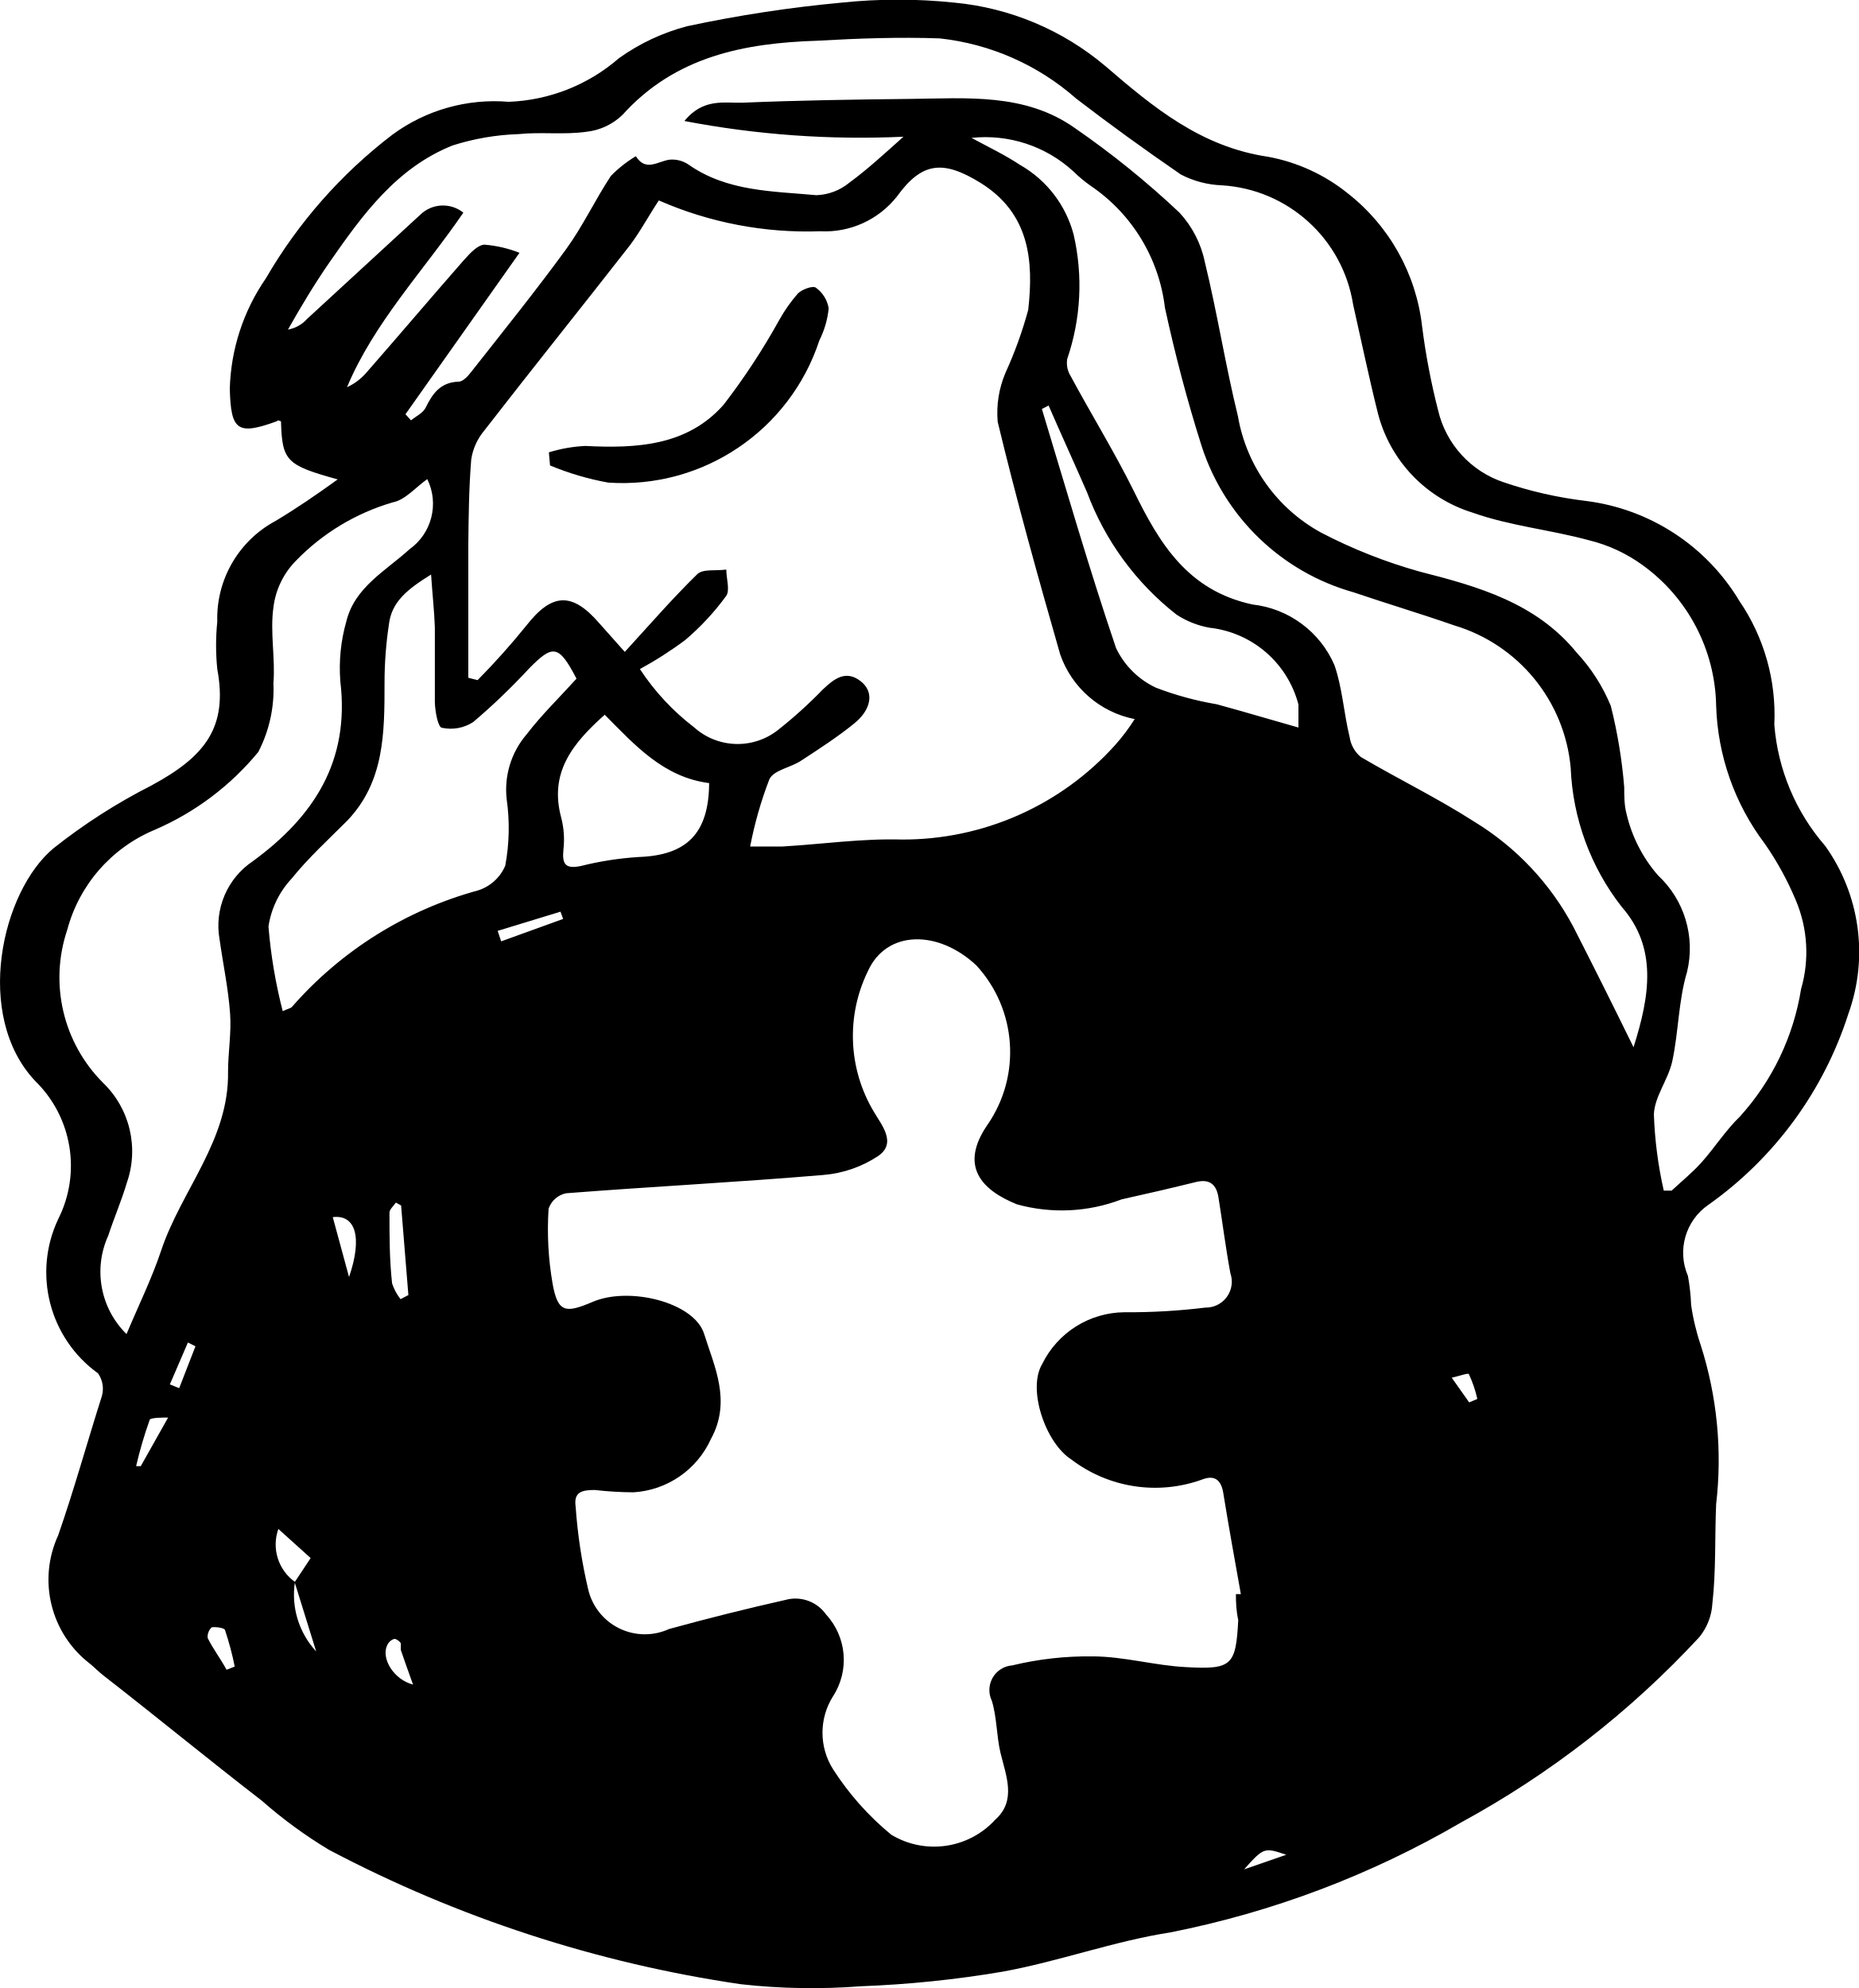
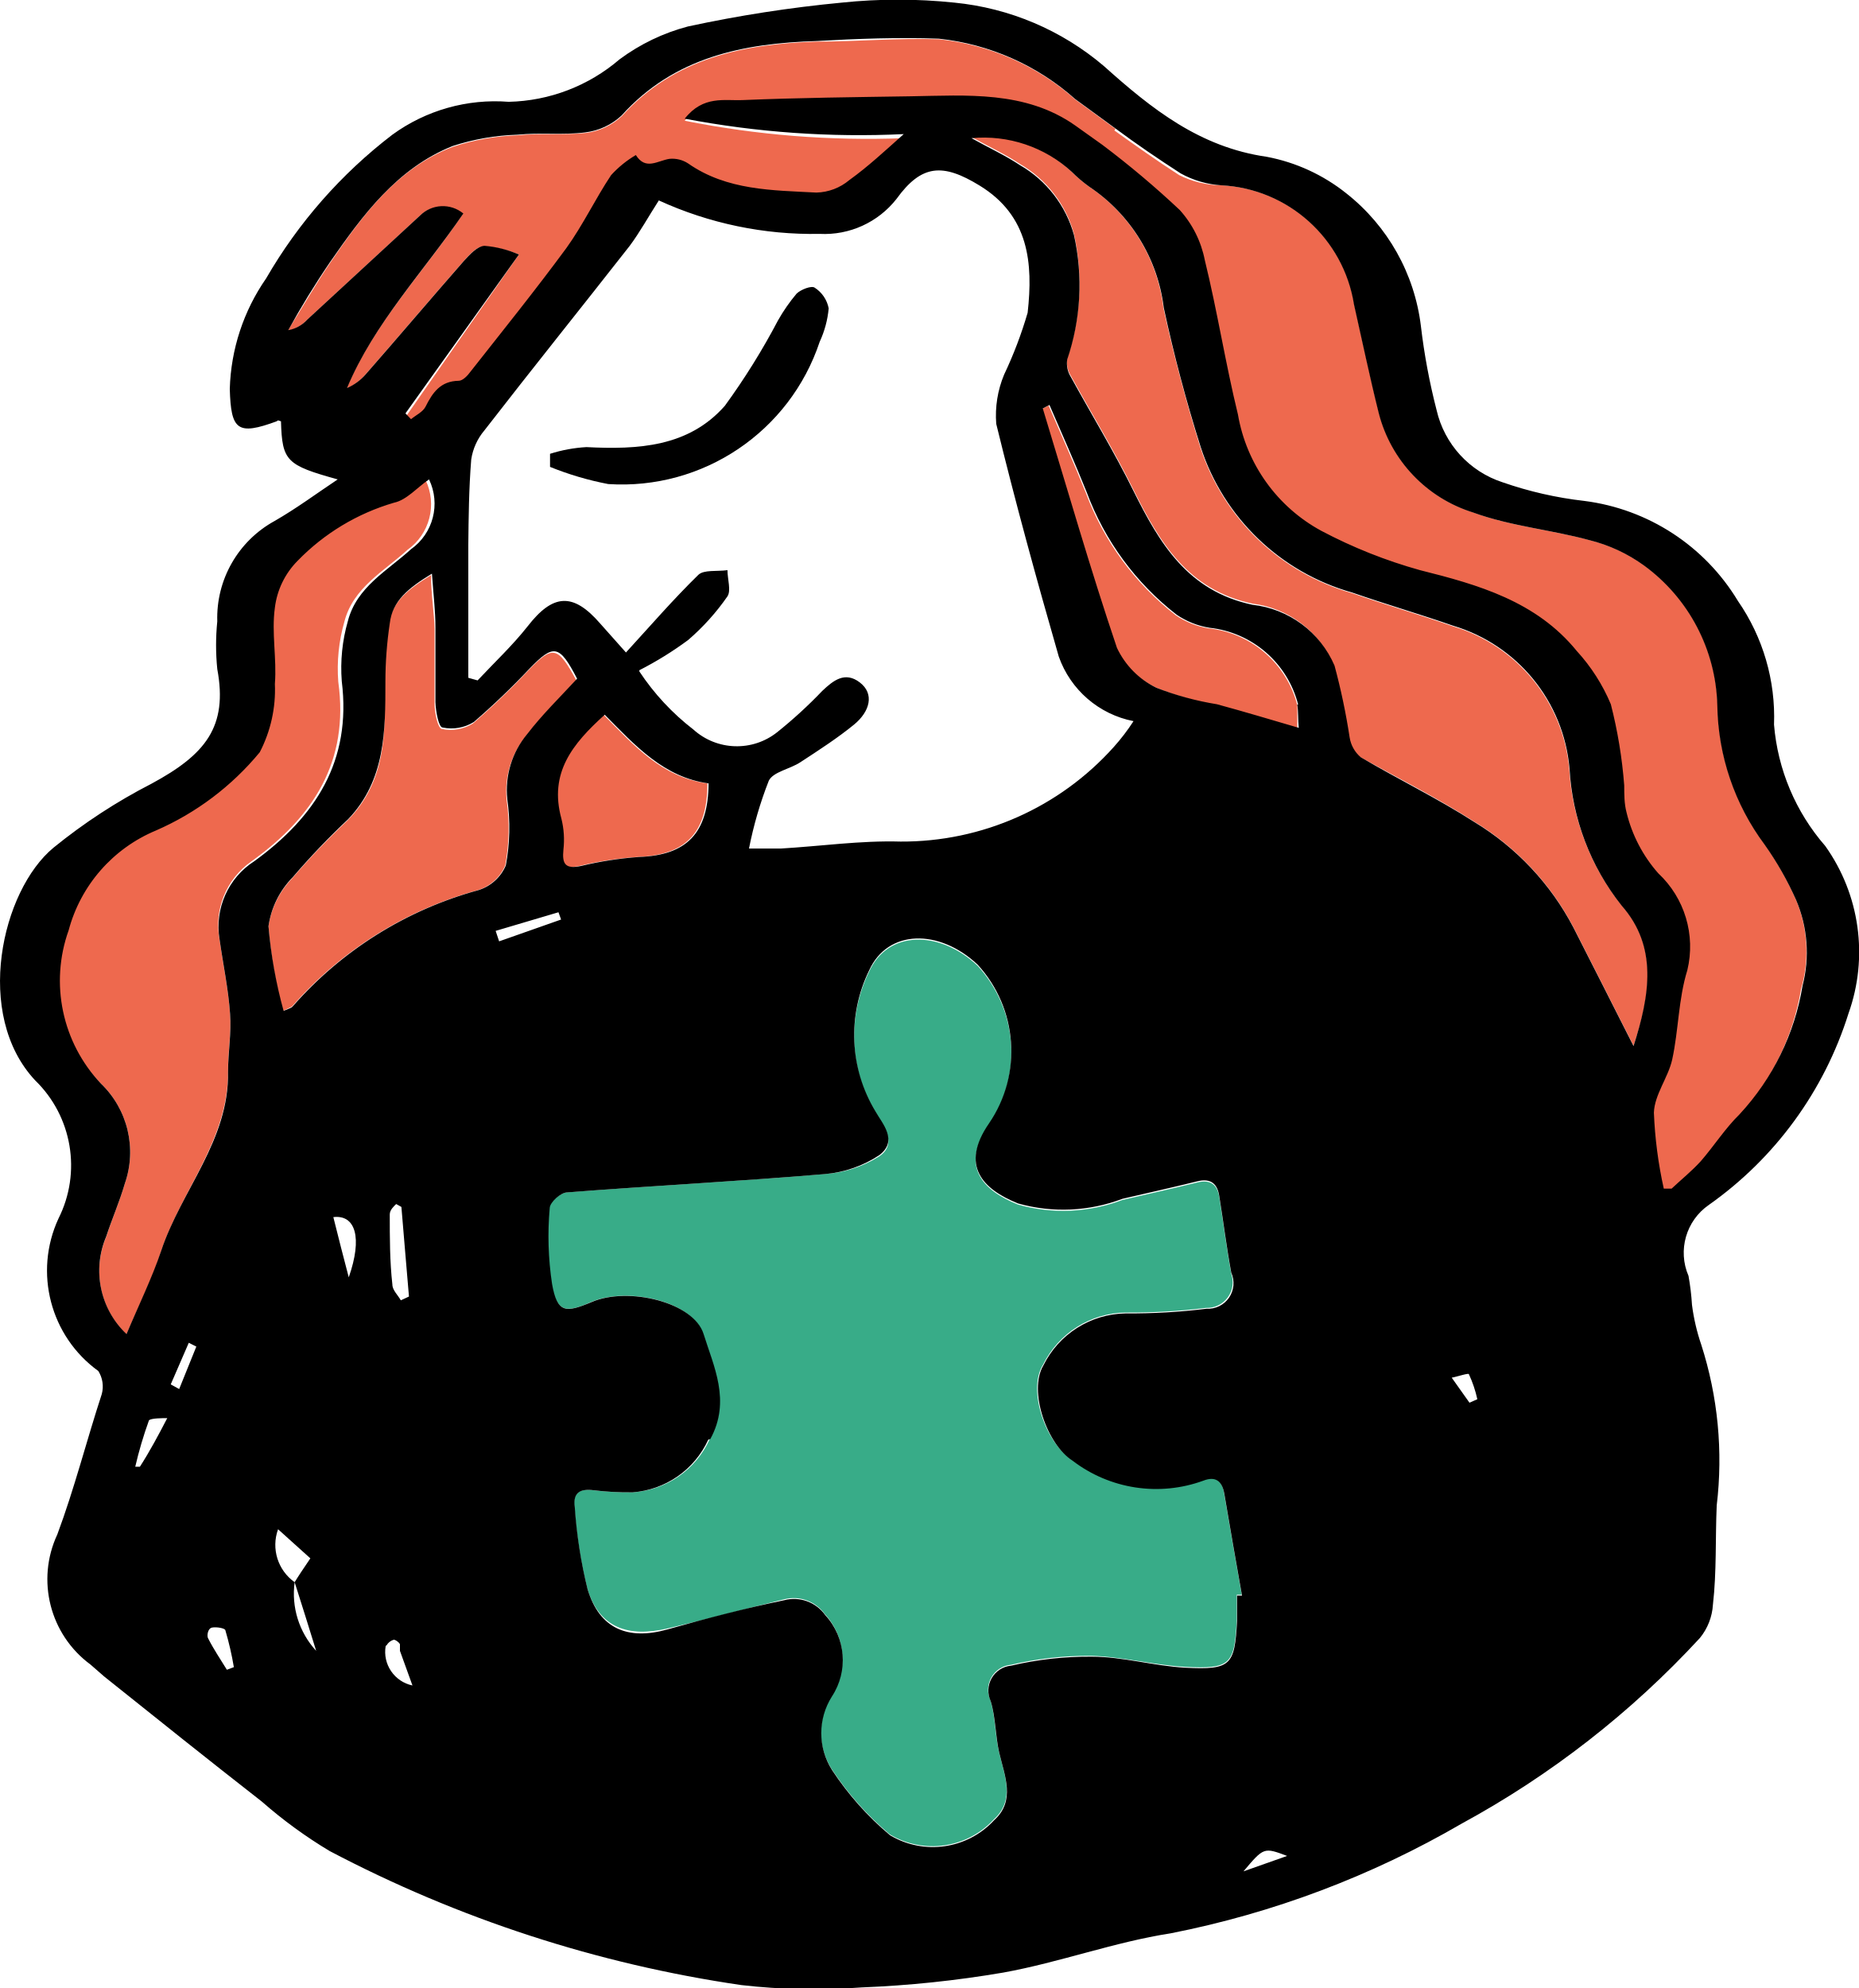
<svg xmlns="http://www.w3.org/2000/svg" viewBox="0 0 63.91 68.34">
+   <defs>
+     <style>.cls-1{fill:#38ac88;}.cls-2{fill:#ee694e;}</style>
+   </defs>
  <g id="Layer_2" data-name="Layer 2">
    <g id="Layer_1-2" data-name="Layer 1">
-       <path d="M11.61,16.48c-1.77-.49-1.91-.63-1.95-2-.05,0-.1-.06-.14,0-1.37.5-1.58.31-1.62-1.11A7,7,0,0,1,9.14,9.57a16.87,16.87,0,0,1,4.35-4.94,5.91,5.91,0,0,1,4-1.13A6.13,6.13,0,0,0,21.28,2,7.12,7.12,0,0,1,23.63.9,45.38,45.38,0,0,1,28.94.09a18.54,18.54,0,0,1,3.87,0A9.41,9.41,0,0,1,38,2.27c1.65,1.42,3.29,2.78,5.6,3.12a6.13,6.13,0,0,1,2.74,1.26,6.78,6.78,0,0,1,2.55,4.56,23.38,23.38,0,0,0,.55,2.89,3.43,3.43,0,0,0,2.26,2.48,13.86,13.86,0,0,0,2.82.64,7.19,7.19,0,0,1,5.28,3.44A6.94,6.94,0,0,1,61,24.91a7.22,7.22,0,0,0,1.75,4.17,6.27,6.27,0,0,1,.8,5.76,12.85,12.85,0,0,1-4.82,6.58,2,2,0,0,0-.7,2.44,7,7,0,0,1,.11,1,7.72,7.72,0,0,0,.33,1.38A13,13,0,0,1,59,51.71c-.05,1.14,0,2.28-.13,3.42a2,2,0,0,1-.45,1.15,32,32,0,0,1-8.19,6.37,32.31,32.31,0,0,1-10,3.78c-1.94.3-3.83,1-5.77,1.35a37.4,37.4,0,0,1-4.86.5,21.91,21.91,0,0,1-4.13-.07,44,44,0,0,1-14.16-4.62A15.88,15.88,0,0,1,9,61.9C7.16,60.48,5.36,59,3.56,57.6c-.17-.13-.31-.28-.47-.41A3.64,3.64,0,0,1,2,52.78C2.55,51.2,3,49.57,3.5,48a.92.92,0,0,0-.13-.79A4.28,4.28,0,0,1,2,41.91a4.07,4.07,0,0,0-.79-4.75c-2.12-2.25-1.16-6.51.63-8A19.87,19.87,0,0,1,5.21,27C7.06,26,7.84,25,7.47,23a8.06,8.06,0,0,1,0-1.63,3.8,3.8,0,0,1,2-3.46C10.19,17.48,10.89,17,11.61,16.48Zm-1.47,37.9a2.87,2.87,0,0,0,.73,2.39l-.74-2.38.55-.83-1.11-1A1.58,1.58,0,0,0,10.14,54.38Zm32.35.42.17,0c-.21-1.17-.42-2.34-.61-3.51-.08-.43-.31-.59-.72-.43a4.75,4.75,0,0,1-4.5-.69c-.88-.56-1.52-2.41-1-3.28a3.18,3.18,0,0,1,2.83-1.78,21.6,21.6,0,0,0,2.78-.16.89.89,0,0,0,.86-1.18c-.16-.86-.27-1.74-.41-2.61-.07-.43-.29-.64-.76-.53-.85.21-1.71.41-2.57.6a5.76,5.76,0,0,1-3.6.17c-1.21-.49-2-1.31-1-2.75a4.4,4.4,0,0,0-.39-5.46c-1.32-1.24-3.09-1.22-3.73.19a5.07,5.07,0,0,0,.21,4.85c.24.42.8,1.06.14,1.51a4,4,0,0,1-1.87.65c-2.95.25-5.91.4-8.86.63a.81.81,0,0,0-.6.53A10.92,10.92,0,0,0,19,44.14c.18,1,.46,1,1.36.62,1.25-.55,3.51,0,3.85,1.1s.95,2.3.23,3.61a3.13,3.13,0,0,1-2.66,1.83,11.87,11.87,0,0,1-1.33-.08c-.45,0-.73.07-.66.57a17.85,17.85,0,0,0,.43,2.84A2,2,0,0,0,23,56q2-.55,4-1a1.29,1.29,0,0,1,1.4.5,2.3,2.3,0,0,1,.24,2.81,2.35,2.35,0,0,0,0,2.51,9.66,9.66,0,0,0,2,2.25,2.85,2.85,0,0,0,3.58-.52c.74-.66.36-1.52.17-2.32-.13-.58-.12-1.2-.29-1.76a.85.85,0,0,1,.7-1.22,11.16,11.16,0,0,1,2.75-.31c1.09,0,2.16.32,3.24.37,1.57.09,1.7-.07,1.78-1.62C42.5,55.37,42.49,55.08,42.49,54.8ZM22.65,6.89c-.37.56-.65,1.09-1,1.55-1.66,2.13-3.35,4.23-5,6.36a2,2,0,0,0-.45,1c-.08,1-.09,2-.1,2.94,0,1.52,0,3,0,4.56l.32.08A25.25,25.25,0,0,0,18.1,21.5c.87-1.11,1.56-1.16,2.49-.09l.89,1c.86-.94,1.64-1.84,2.49-2.67.19-.19.63-.11,1-.16,0,.31.13.7,0,.9A8.77,8.77,0,0,1,23.56,22,13.15,13.15,0,0,1,22,23a8.12,8.12,0,0,0,1.86,2,2.24,2.24,0,0,0,2.88.1,15.8,15.8,0,0,0,1.55-1.4c.38-.36.78-.68,1.29-.29s.35,1-.2,1.45-1.21.88-1.84,1.29c-.36.24-.94.32-1.09.64a13.47,13.47,0,0,0-.66,2.31c.43,0,.77,0,1.1,0,1.37-.08,2.75-.28,4.11-.24a9.81,9.81,0,0,0,7.34-3.25,6.87,6.87,0,0,0,.67-.89,3.41,3.41,0,0,1-2.56-2.22c-.76-2.65-1.5-5.3-2.15-8a3.53,3.53,0,0,1,.27-1.69,14,14,0,0,0,.78-2.16c.19-1.69.05-3.32-1.65-4.37-1.27-.78-2-.72-2.86.47a3.15,3.15,0,0,1-2.64,1.2A12.7,12.7,0,0,1,22.65,6.89Zm-8.71,7.35.19.21c.17-.14.41-.25.5-.43.24-.49.51-.88,1.14-.9.14,0,.31-.18.41-.31,1.11-1.41,2.23-2.8,3.28-4.24.58-.8,1-1.7,1.54-2.52a4.23,4.23,0,0,1,.86-.68c.34.54.75.18,1.15.12a1,1,0,0,1,.65.16c1.33.94,2.9.92,4.41,1.06a1.89,1.89,0,0,0,1.13-.43c.64-.47,1.21-1,1.86-1.58a32.19,32.19,0,0,1-7.53-.54c.65-.8,1.38-.61,2-.63,1.92-.08,3.84-.11,5.77-.13s3.94-.21,5.65,1a30.34,30.34,0,0,1,3.6,2.91A3.56,3.56,0,0,1,41.42,9c.43,1.76.71,3.56,1.14,5.31a5.65,5.65,0,0,0,2.86,4,17.58,17.58,0,0,0,3.39,1.34c2,.51,4,1.07,5.4,2.79a6.06,6.06,0,0,1,1.17,1.83,17.1,17.1,0,0,1,.46,2.79c0,.3,0,.62.08.92A4.93,4.93,0,0,0,57,30.09,3.43,3.43,0,0,1,58,33.41c-.3,1-.29,2.07-.51,3.08-.14.63-.61,1.21-.63,1.82a13.94,13.94,0,0,0,.34,2.62l.27,0c.33-.31.69-.6,1-.94.47-.52.85-1.13,1.35-1.61A8.53,8.53,0,0,0,61.92,34a4.56,4.56,0,0,0-.18-3.05A10.42,10.42,0,0,0,60.67,29,8.29,8.29,0,0,1,59,24.25a6.09,6.09,0,0,0-2.51-4.81,5.26,5.26,0,0,0-1.87-.87c-1.32-.36-2.71-.49-4-.95a4.83,4.83,0,0,1-3.25-3.42c-.31-1.24-.57-2.49-.85-3.73A4.87,4.87,0,0,0,42,6.37,3.31,3.31,0,0,1,40.6,6C39.36,5.15,38.16,4.28,37,3.39a8.48,8.48,0,0,0-4.69-2.07c-1.4-.05-2.81,0-4.21.08-2.52.08-4.89.54-6.7,2.55a2.11,2.11,0,0,1-1.24.58c-.77.11-1.56,0-2.33.08A8.37,8.37,0,0,0,15.56,5c-1.93.77-3.1,2.39-4.22,4-.52.75-1,1.55-1.44,2.33a1.14,1.14,0,0,0,.65-.36l3.89-3.58a1.12,1.12,0,0,1,1.49-.08c-1.37,2-3.07,3.78-4,6a1.93,1.93,0,0,0,.64-.47c1.13-1.29,2.24-2.6,3.37-3.89.2-.22.46-.52.71-.54a4.23,4.23,0,0,1,1.21.28ZM56.16,36c.56-1.76.83-3.42-.41-4.83A8.31,8.31,0,0,1,54,26.4a5.64,5.64,0,0,0-4-4.9c-1.15-.4-2.32-.75-3.47-1.14a7.67,7.67,0,0,1-5.21-5c-.5-1.57-.92-3.17-1.27-4.78a5.9,5.9,0,0,0-2.55-4.19,4.68,4.68,0,0,1-.6-.5A4.47,4.47,0,0,0,33.4,4.74c.59.32,1.16.59,1.67.93a3.9,3.9,0,0,1,1.84,2.39,7.79,7.79,0,0,1-.22,4.28.85.85,0,0,0,.12.59c.71,1.32,1.5,2.6,2.16,3.93.89,1.82,1.86,3.44,4.09,3.92a3.49,3.49,0,0,1,2.82,2.09c.27.78.32,1.65.52,2.47a1.1,1.1,0,0,0,.38.68c1.29.76,2.65,1.42,3.91,2.23a9.37,9.37,0,0,1,3.4,3.61C54.77,33.19,55.44,34.53,56.16,36ZM4.35,45.86c.42-1,.87-1.91,1.19-2.87.69-2.07,2.34-3.79,2.3-6.15,0-.66.12-1.33.07-2-.06-.85-.24-1.69-.36-2.54A2.67,2.67,0,0,1,8.7,29.6c2.1-1.54,3.33-3.44,3-6.18a5.85,5.85,0,0,1,.21-2.07c.29-1.17,1.36-1.73,2.17-2.47a1.92,1.92,0,0,0,.61-2.41c-.4.28-.76.72-1.19.8a7.59,7.59,0,0,0-3.32,2,2.76,2.76,0,0,0-.78,1.61c-.12.85.07,1.75,0,2.61a4.67,4.67,0,0,1-.52,2.36,9.46,9.46,0,0,1-3.57,2.68,5.17,5.17,0,0,0-3,3.44,5.12,5.12,0,0,0,1.23,5.25,3.27,3.27,0,0,1,.82,3.44c-.18.61-.44,1.21-.64,1.82A3,3,0,0,0,4.35,45.86ZM14.82,19.75c-.82.51-1.36.94-1.45,1.72a13.46,13.46,0,0,0-.15,2c0,1.72,0,3.4-1.28,4.74-.65.65-1.34,1.28-1.92,2a3.07,3.07,0,0,0-.79,1.64,17.18,17.18,0,0,0,.49,2.91c.19-.09.28-.1.32-.15a13.06,13.06,0,0,1,6.39-4,1.51,1.51,0,0,0,.94-.85,7,7,0,0,0,.05-2.28,2.92,2.92,0,0,1,.68-2.23c.53-.69,1.16-1.3,1.72-1.92-.61-1.17-.81-1.19-1.64-.34a21.92,21.92,0,0,1-1.91,1.83,1.42,1.42,0,0,1-1.07.2c-.14,0-.24-.56-.25-.87,0-.86,0-1.72,0-2.58C14.93,21,14.87,20.48,14.82,19.75Zm21.23-5.81-.23.12c.83,2.74,1.63,5.51,2.55,8.22a2.87,2.87,0,0,0,1.37,1.36,10.9,10.9,0,0,0,2.09.57c.92.25,1.82.52,2.81.8,0-.29,0-.55,0-.79a3.56,3.56,0,0,0-3.05-2.64,3.06,3.06,0,0,1-1.14-.45,9.59,9.59,0,0,1-3.08-4.21C36.93,15.91,36.48,14.93,36.05,13.94ZM20.79,24.57c-1.12,1-1.92,2-1.49,3.56a3,3,0,0,1,.07,1.08c-.05.5.07.67.6.56a11,11,0,0,1,2-.31c1.64-.06,2.4-.81,2.41-2.54C22.82,26.72,21.84,25.63,20.79,24.57Zm-7,16.87-.18-.1c-.08.12-.23.24-.22.36,0,.81,0,1.61.09,2.42a1.79,1.79,0,0,0,.29.54l.27-.14Zm-2.35.4L12,43.9C12.47,42.53,12.22,41.75,11.45,41.84ZM7.79,57.4l.28-.11a10.28,10.28,0,0,0-.33-1.24c0-.09-.31-.13-.46-.11a.44.44,0,0,0-.14.37C7.33,56.69,7.57,57,7.79,57.4ZM19.36,31.59l-.09-.25L17.11,32l.12.36ZM14.2,57.91c-.17-.48-.3-.83-.42-1.19,0-.07,0-.17,0-.22s-.17-.18-.23-.16a.4.4,0,0,0-.24.22C13.1,57,13.52,57.73,14.2,57.91ZM5.78,48.73c-.15,0-.58,0-.63.07a14.05,14.05,0,0,0-.47,1.6l.16,0Zm44.73-.52.28-.12a4.06,4.06,0,0,0-.29-.85c0-.06-.39.08-.59.12ZM6.72,46.28l-.26-.13-.62,1.44.32.13Zm36,18,1.5-.52C43.45,63.5,43.45,63.5,42.72,64.32Z" />
-       <path d="M18.87,15.55a5.06,5.06,0,0,1,1.25-.22c1.76.09,3.51,0,4.76-1.42A23.17,23.17,0,0,0,26.79,11a5.31,5.31,0,0,1,.64-.91c.14-.14.51-.28.62-.2a1.09,1.09,0,0,1,.44.71,3.15,3.15,0,0,1-.32,1.1,7.13,7.13,0,0,1-7.26,4.89,9.63,9.63,0,0,1-2-.59Z" />
+       <path class="cls-1" d="M20,52.05c-.07-.51.21-.63.66-.57a9.88,9.88,0,0,0,1.33.07,3.11,3.11,0,0,0,2.66-1.83c.72-1.31.12-2.48-.23-3.61s-2.6-1.64-3.85-1.1c-.9.4-1.18.33-1.36-.62a10.92,10.92,0,0,1-.08-2.62c0-.19.38-.51.6-.53,2.95-.23,5.91-.38,8.86-.63A4,4,0,0,0,30.48,40c.66-.45.1-1.09-.13-1.5a5.07,5.07,0,0,1-.22-4.85c.64-1.42,2.41-1.44,3.73-.2a4.4,4.4,0,0,1,.39,5.46c-1,1.45-.22,2.26,1,2.75a5.73,5.73,0,0,0,3.59-.16c.86-.2,1.72-.39,2.57-.6.47-.12.7.09.76.52.14.87.25,1.75.41,2.62a.88.88,0,0,1-.86,1.17,21.49,21.49,0,0,1-2.78.16,3.21,3.21,0,0,0-2.83,1.79c-.55.87.09,2.71,1,3.27a4.73,4.73,0,0,0,4.5.69c.41-.16.64,0,.72.44.2,1.17.4,2.34.61,3.51l-.17,0c0,.29,0,.57,0,.86-.08,1.54-.21,1.7-1.78,1.62-1.08-.06-2.15-.35-3.23-.38a11.68,11.68,0,0,0-2.76.31.86.86,0,0,0-.7,1.22c.17.56.16,1.18.29,1.76.19.81.57,1.66-.17,2.33a2.87,2.87,0,0,1-3.58.52,10.34,10.34,0,0,1-2-2.25,2.36,2.36,0,0,1,0-2.52,2.28,2.28,0,0,0-.23-2.8,1.32,1.32,0,0,0-1.41-.51c-1.34.33-2.67.69-4,1s-2.35,0-2.76-1.38A16.52,16.52,0,0,1,20,52.05Z" transform="translate(-0.25 -0.25)" />
+       <path class="cls-2" d="M21,24.82c1.05,1.06,2,2.15,3.57,2.36,0,1.72-.76,2.47-2.41,2.53a12.17,12.17,0,0,0-2,.31c-.53.11-.65-.06-.6-.56a3,3,0,0,0-.07-1.07C19.12,26.81,19.93,25.78,21,24.82Z" transform="translate(-0.25 -0.25)" />
+       <path class="cls-2" d="M4.54,40.94a3.27,3.27,0,0,0-.82-3.44,5.14,5.14,0,0,1-1.23-5.25,5.16,5.16,0,0,1,3-3.43,9.59,9.59,0,0,0,3.57-2.69,4.66,4.66,0,0,0,.52-2.35c.07-.87-.12-1.76,0-2.62a2.76,2.76,0,0,1,.78-1.61,7.57,7.57,0,0,1,3.32-2c.43-.09.8-.53,1.2-.8a1.92,1.92,0,0,1-.62,2.4c-.81.74-1.87,1.3-2.17,2.47a5.85,5.85,0,0,0-.21,2.07c.38,2.74-.86,4.65-3,6.18A2.67,2.67,0,0,0,7.8,32.56c.12.85.3,1.69.36,2.55.05.65-.08,1.32-.07,2,0,2.35-1.61,4.07-2.3,6.15-.32,1-.77,1.86-1.19,2.86a3,3,0,0,1-.7-3.35C4.1,42.15,4.36,41.56,4.54,40.94Z" transform="translate(-0.25 -0.25)" />
+       <path class="cls-2" d="M18.35,25.53a3,3,0,0,0-.68,2.23A7,7,0,0,1,17.62,30a1.51,1.51,0,0,1-.94.85,13.06,13.06,0,0,0-6.39,4s-.13.07-.31.15a16.13,16.13,0,0,1-.5-2.91,3,3,0,0,1,.8-1.63,25.69,25.69,0,0,1,1.91-2c1.33-1.34,1.32-3,1.28-4.73a13.6,13.6,0,0,1,.15-2c.09-.77.63-1.21,1.45-1.71,0,.72.11,1.28.12,1.85,0,.85,0,1.72,0,2.57,0,.31.11.84.25.87a1.46,1.46,0,0,0,1.07-.19,25.35,25.35,0,0,0,1.91-1.83c.83-.86,1-.84,1.64.34C19.51,24.23,18.88,24.84,18.35,25.53Z" transform="translate(-0.25 -0.25)" />
+       <path class="cls-2" d="M11.59,9.3c1.12-1.64,2.3-3.26,4.22-4a8,8,0,0,1,2.25-.4c.77-.08,1.56,0,2.33-.08a2.21,2.21,0,0,0,1.24-.58c1.81-2,4.18-2.48,6.71-2.56,1.4,0,2.8-.13,4.2-.08a8.39,8.39,0,0,1,4.69,2.08l1.37,1-.45.62-.94-.67c-1.71-1.16-3.71-1-5.65-1s-3.85.05-5.77.13c-.63,0-1.36-.17-2,.64A32.1,32.1,0,0,0,31.32,5c-.65.56-1.23,1.12-1.87,1.58A1.83,1.83,0,0,1,28.32,7c-1.51-.13-3.08-.12-4.41-1a1,1,0,0,0-.64-.16c-.41.06-.82.41-1.16-.13a3.66,3.66,0,0,0-.85.69c-.55.81-1,1.72-1.54,2.51-1.06,1.44-2.18,2.83-3.29,4.24-.1.14-.27.31-.41.32-.63,0-.9.41-1.14.89-.09.18-.33.29-.5.43l-.19-.2L18.09,9a3.65,3.65,0,0,0-1.21-.28c-.25,0-.51.31-.71.53-1.13,1.29-2.24,2.6-3.37,3.89a1.81,1.81,0,0,1-.64.47c.95-2.25,2.65-4,4-6a1.11,1.11,0,0,0-1.49.07l-3.88,3.58a1.15,1.15,0,0,1-.65.36C10.63,10.85,11.08,10.05,11.59,9.3Z" transform="translate(-0.25 -0.25)" />
+       <path class="cls-2" d="M42.25,6.62a4.87,4.87,0,0,1,4.56,4.1c.28,1.24.54,2.49.85,3.73a4.83,4.83,0,0,0,3.25,3.42c1.28.47,2.67.59,4,.95a5.43,5.43,0,0,1,1.87.87,6.14,6.14,0,0,1,2.52,4.81,8.21,8.21,0,0,0,1.63,4.79A11.09,11.09,0,0,1,62,31.19a4.59,4.59,0,0,1,.17,3.06A8.54,8.54,0,0,1,60,38.66c-.5.49-.88,1.09-1.34,1.62-.31.34-.67.63-1,.94l-.27,0a14.7,14.7,0,0,1-.34-2.61c0-.62.49-1.2.63-1.83.22-1,.21-2.09.52-3.07a3.45,3.45,0,0,0-1-3.33,4.9,4.9,0,0,1-1.09-2.09c-.07-.3,0-.62-.08-.93a16.24,16.24,0,0,0-.46-2.79,6.32,6.32,0,0,0-1.17-1.83c-1.38-1.71-3.35-2.28-5.39-2.78a17,17,0,0,1-3.39-1.35,5.63,5.63,0,0,1-2.87-4c-.43-1.76-.71-3.56-1.14-5.31a3.6,3.6,0,0,0-.86-1.72,31.81,31.81,0,0,0-2.66-2.24l.45-.62c.74.53,1.49,1.06,2.25,1.55A3.31,3.31,0,0,0,42.25,6.62Z" transform="translate(-0.25 -0.25)" />
+       <path class="cls-2" d="M37.7,6.67a5.86,5.86,0,0,1,2.55,4.18q.53,2.42,1.27,4.79a7.66,7.66,0,0,0,5.21,5c1.15.4,2.32.74,3.47,1.14a5.64,5.64,0,0,1,4,4.91A8.3,8.3,0,0,0,56,31.37c1.25,1.42,1,3.08.41,4.83-.72-1.42-1.39-2.75-2.07-4.08a9.25,9.25,0,0,0-3.4-3.62C49.68,27.69,48.32,27,47,26.27a1.12,1.12,0,0,1-.38-.68,22.55,22.55,0,0,0-.52-2.47A3.49,3.49,0,0,0,43.31,21c-2.22-.47-3.19-2.1-4.09-3.91-.66-1.34-1.44-2.62-2.16-3.93a.87.87,0,0,1-.12-.59,7.92,7.92,0,0,0,.23-4.29,4,4,0,0,0-1.85-2.39c-.51-.34-1.08-.6-1.67-.93A4.47,4.47,0,0,1,37.1,6.16,4.77,4.77,0,0,0,37.7,6.67Z" transform="translate(-0.25 -0.25)" />
+       <path class="cls-2" d="M38.62,22.54c-.92-2.72-1.71-5.48-2.55-8.23l.23-.12c.43,1,.88,2,1.28,3a9.53,9.53,0,0,0,3.09,4.21,2.8,2.8,0,0,0,1.13.45,3.54,3.54,0,0,1,3.05,2.64c0,.24,0,.5,0,.8-1-.29-1.89-.56-2.81-.81A10.22,10.22,0,0,1,40,23.89,2.9,2.9,0,0,1,38.62,22.54Z" transform="translate(-0.25 -0.25)" />
+       <path d="M28.74,10.85A3.48,3.48,0,0,1,28.43,12a7.17,7.17,0,0,1-7.27,4.89,10.66,10.66,0,0,1-2-.59c0-.15,0-.3,0-.45a5.08,5.08,0,0,1,1.25-.23c1.77.09,3.51,0,4.76-1.42A23.8,23.8,0,0,0,27,11.26a6,6,0,0,1,.64-.92c.15-.14.51-.28.62-.2A1.09,1.09,0,0,1,28.74,10.85Z" transform="translate(-0.25 -0.25)" />
+       <path d="M10.39,54.63v0Z" transform="translate(-0.25 -0.25)" />
+       <path d="M43,64.58l1.5-.53C43.7,63.75,43.7,63.75,43,64.58Zm1.88-40.11a3.54,3.54,0,0,0-3.05-2.64,2.8,2.8,0,0,1-1.13-.45,9.53,9.53,0,0,1-3.09-4.21c-.4-1-.85-2-1.28-3l-.23.12c.84,2.75,1.63,5.51,2.55,8.23A2.9,2.9,0,0,0,40,23.89a10.22,10.22,0,0,0,2.09.57c.92.25,1.82.52,2.81.81C44.87,25,44.89,24.71,44.85,24.47ZM37.1,6.16A4.47,4.47,0,0,0,33.65,5c.59.33,1.16.59,1.67.93a4,4,0,0,1,1.85,2.39,7.92,7.92,0,0,1-.23,4.29.87.87,0,0,0,.12.59c.72,1.31,1.5,2.59,2.16,3.93.9,1.81,1.87,3.44,4.09,3.91a3.49,3.49,0,0,1,2.82,2.09,22.55,22.55,0,0,1,.52,2.47,1.12,1.12,0,0,0,.38.68c1.29.76,2.65,1.42,3.91,2.23a9.25,9.25,0,0,1,3.4,3.62c.68,1.33,1.35,2.66,2.07,4.08.56-1.75.84-3.41-.41-4.83a8.3,8.3,0,0,1-1.79-4.71,5.64,5.64,0,0,0-4-4.91c-1.15-.4-2.32-.74-3.47-1.14a7.66,7.66,0,0,1-5.21-5q-.75-2.37-1.27-4.79A5.86,5.86,0,0,0,37.7,6.67,4.77,4.77,0,0,1,37.1,6.16ZM6.41,48,7,46.54l-.26-.13-.62,1.43ZM6,49c-.15,0-.58,0-.63.08a13.89,13.89,0,0,0-.47,1.59l.16,0C5.4,50.14,5.7,49.58,6,49Zm7.51,7.83a1.18,1.18,0,0,0,.92,1.36L14,57c0-.07,0-.17,0-.22s-.17-.18-.22-.16A.42.42,0,0,0,13.54,56.81Zm-5.22.73A10.79,10.79,0,0,0,8,56.3c0-.08-.31-.13-.46-.1s-.18.28-.14.36c.19.38.43.73.65,1.09Zm9-25.31.12.36,2.13-.75-.09-.25Zm7.31,17.49A3.11,3.11,0,0,1,22,51.55a9.88,9.88,0,0,1-1.33-.07c-.45-.06-.73.06-.66.57a16.52,16.52,0,0,0,.44,2.83c.41,1.36,1.38,1.77,2.76,1.38s2.65-.72,4-1a1.32,1.32,0,0,1,1.41.51,2.28,2.28,0,0,1,.23,2.8,2.36,2.36,0,0,0,0,2.52,10.34,10.34,0,0,0,2,2.25,2.87,2.87,0,0,0,3.58-.52c.74-.67.36-1.52.17-2.33-.13-.58-.12-1.2-.29-1.76a.86.86,0,0,1,.7-1.22,11.68,11.68,0,0,1,2.76-.31c1.08,0,2.15.32,3.23.38,1.57.08,1.7-.08,1.78-1.62,0-.29,0-.57,0-.86l.17,0c-.21-1.17-.41-2.34-.61-3.51-.08-.44-.31-.6-.72-.44a4.73,4.73,0,0,1-4.5-.69c-.88-.56-1.52-2.4-1-3.27a3.21,3.21,0,0,1,2.83-1.79,21.49,21.49,0,0,0,2.78-.16A.88.88,0,0,0,42.58,44c-.16-.87-.27-1.75-.41-2.62-.06-.43-.29-.64-.76-.52-.85.21-1.71.4-2.57.6a5.73,5.73,0,0,1-3.59.16c-1.22-.49-2-1.3-1-2.75a4.4,4.4,0,0,0-.39-5.46c-1.32-1.24-3.09-1.22-3.73.2a5.07,5.07,0,0,0,.22,4.85c.23.41.79,1,.13,1.5a4,4,0,0,1-1.87.65c-2.95.25-5.91.4-8.86.63-.22,0-.59.34-.6.53a10.92,10.92,0,0,0,.08,2.62c.18,1,.46,1,1.36.62,1.25-.54,3.51,0,3.85,1.1S25.39,48.41,24.67,49.72ZM12.24,44.16c.48-1.37.23-2.16-.53-2.07C11.88,42.78,12.06,43.47,12.24,44.16ZM11.12,57c-.24-.78-.49-1.57-.74-2.36v0c.14-.23.29-.45.54-.82l-1.11-1a1.57,1.57,0,0,0,.57,1.82h0v0A2.9,2.9,0,0,0,11.12,57ZM13.65,42c0,.8,0,1.61.09,2.41,0,.19.19.36.29.54l.28-.13c-.09-1-.17-2.06-.26-3.08l-.18-.1C13.79,41.72,13.65,41.84,13.65,42Zm8.58-18.67a8.32,8.32,0,0,0,1.86,2,2.23,2.23,0,0,0,2.88.09A15.8,15.8,0,0,0,28.52,24c.38-.36.78-.68,1.29-.29s.35,1-.2,1.45-1.21.88-1.84,1.29c-.36.24-.94.33-1.09.64A13.49,13.49,0,0,0,26,29.42c.42,0,.76,0,1.09,0,1.37-.08,2.75-.28,4.12-.24a9.77,9.77,0,0,0,7.33-3.25,7.09,7.09,0,0,0,.68-.89,3.42,3.42,0,0,1-2.57-2.22c-.76-2.64-1.49-5.3-2.15-8a3.66,3.66,0,0,1,.27-1.69A14.29,14.29,0,0,0,35.58,11c.19-1.7.05-3.33-1.65-4.37-1.27-.78-2-.73-2.86.46a3.15,3.15,0,0,1-2.64,1.2A12.7,12.7,0,0,1,22.9,7.14c-.36.56-.65,1.09-1,1.56-1.66,2.12-3.35,4.22-5,6.35a2,2,0,0,0-.45,1c-.08,1-.09,2-.1,2.94,0,1.52,0,3,0,4.56l.32.09c.58-.62,1.2-1.2,1.72-1.86.87-1.12,1.56-1.17,2.49-.1l.89,1c.86-.94,1.64-1.84,2.49-2.67.19-.18.63-.11,1-.16,0,.31.13.7,0,.9a8,8,0,0,1-1.35,1.5A12,12,0,0,1,22.23,23.29ZM3.72,37.5a3.27,3.27,0,0,1,.82,3.44c-.18.62-.44,1.21-.64,1.82a3,3,0,0,0,.7,3.35c.42-1,.87-1.91,1.19-2.86.69-2.08,2.34-3.8,2.3-6.15,0-.67.12-1.34.07-2-.06-.86-.24-1.7-.36-2.55A2.67,2.67,0,0,1,9,29.85c2.1-1.53,3.34-3.44,3-6.18a5.85,5.85,0,0,1,.21-2.07c.3-1.17,1.36-1.73,2.17-2.47a1.92,1.92,0,0,0,.62-2.4c-.4.27-.77.71-1.2.8a7.57,7.57,0,0,0-3.32,2,2.76,2.76,0,0,0-.78,1.61c-.12.86.07,1.75,0,2.62a4.66,4.66,0,0,1-.52,2.35,9.59,9.59,0,0,1-3.57,2.69,5.16,5.16,0,0,0-3,3.43A5.14,5.14,0,0,0,3.72,37.5ZM24.61,27.18c-1.54-.21-2.52-1.3-3.57-2.36-1.11,1-1.92,2-1.49,3.57a3,3,0,0,1,.07,1.07c-.05.5.07.67.6.56a12.17,12.17,0,0,1,2-.31C23.85,29.65,24.6,28.9,24.61,27.18ZM15.81,5.27c-1.92.77-3.1,2.39-4.22,4-.51.75-1,1.55-1.43,2.33a1.15,1.15,0,0,0,.65-.36l3.88-3.58a1.11,1.11,0,0,1,1.49-.07c-1.37,2-3.07,3.78-4,6a1.81,1.81,0,0,0,.64-.47c1.13-1.29,2.24-2.6,3.37-3.89.2-.22.46-.51.71-.53A3.65,3.65,0,0,1,18.09,9l-3.9,5.46.19.2c.17-.14.41-.25.5-.43.24-.48.51-.88,1.14-.89.14,0,.31-.18.41-.32,1.11-1.41,2.23-2.8,3.29-4.24.57-.79,1-1.7,1.54-2.51a3.66,3.66,0,0,1,.85-.69c.34.54.75.19,1.16.13a1,1,0,0,1,.64.16c1.33.93,2.9.92,4.41,1a1.83,1.83,0,0,0,1.13-.43c.64-.46,1.22-1,1.87-1.58a32.1,32.1,0,0,1-7.53-.53c.64-.81,1.37-.61,2-.64,1.92-.08,3.85-.1,5.77-.13s3.94-.2,5.65,1l.94.67a31.81,31.81,0,0,1,2.66,2.24,3.6,3.6,0,0,1,.86,1.72c.43,1.75.71,3.55,1.14,5.31a5.63,5.63,0,0,0,2.87,4,17,17,0,0,0,3.39,1.35c2,.5,4,1.07,5.39,2.78a6.32,6.32,0,0,1,1.17,1.83,16.24,16.24,0,0,1,.46,2.79c0,.31,0,.63.08.93a4.9,4.9,0,0,0,1.09,2.09,3.45,3.45,0,0,1,1,3.33c-.31,1-.3,2.06-.52,3.07-.14.63-.61,1.21-.63,1.83a14.7,14.7,0,0,0,.34,2.61l.27,0c.33-.31.69-.6,1-.94.46-.53.84-1.13,1.34-1.62a8.54,8.54,0,0,0,2.16-4.41A4.59,4.59,0,0,0,62,31.19a11.09,11.09,0,0,0-1.08-1.9,8.21,8.21,0,0,1-1.63-4.79,6.14,6.14,0,0,0-2.52-4.81,5.43,5.43,0,0,0-1.87-.87c-1.32-.36-2.71-.48-4-.95a4.83,4.83,0,0,1-3.25-3.42c-.31-1.24-.57-2.49-.85-3.73a4.87,4.87,0,0,0-4.56-4.1,3.31,3.31,0,0,1-1.4-.41c-.76-.49-1.51-1-2.25-1.55l-1.37-1a8.39,8.39,0,0,0-4.69-2.08c-1.4-.05-2.8,0-4.2.08-2.53.08-4.9.55-6.71,2.56a2.21,2.21,0,0,1-1.24.58c-.77.1-1.56,0-2.33.08A8,8,0,0,0,15.81,5.27ZM9.69,18.16c.75-.43,1.45-.95,2.17-1.43-1.77-.49-1.91-.63-1.95-2-.05,0-.1-.06-.14,0-1.36.5-1.58.31-1.62-1.11A7,7,0,0,1,9.4,9.82a16.82,16.82,0,0,1,4.34-4.94,6,6,0,0,1,4-1.13,6.06,6.06,0,0,0,3.81-1.46,6.9,6.9,0,0,1,2.35-1.13A45.41,45.41,0,0,1,29.19.34a18.54,18.54,0,0,1,3.87,0A9.33,9.33,0,0,1,38.2,2.52C39.85,4,41.5,5.31,43.8,5.64A6.24,6.24,0,0,1,46.54,6.9a6.86,6.86,0,0,1,2.56,4.56,21.64,21.64,0,0,0,.54,2.89,3.41,3.41,0,0,0,2.27,2.48,13,13,0,0,0,2.81.64A7.23,7.23,0,0,1,60,20.91a7,7,0,0,1,1.24,4.25A7.25,7.25,0,0,0,63,29.33a6.28,6.28,0,0,1,.8,5.76A12.7,12.7,0,0,1,59,41.67a2,2,0,0,0-.7,2.44,8.63,8.63,0,0,1,.12,1,7,7,0,0,0,.32,1.37A13,13,0,0,1,59.27,52c-.05,1.13,0,2.28-.13,3.41a2,2,0,0,1-.45,1.15,31.8,31.8,0,0,1-8.19,6.38,32.29,32.29,0,0,1-10,3.77c-1.94.3-3.82,1-5.76,1.35a37.74,37.74,0,0,1-4.87.51,21.91,21.91,0,0,1-4.13-.08,44,44,0,0,1-14.16-4.61,16,16,0,0,1-2.33-1.7c-1.82-1.42-3.62-2.86-5.42-4.3l-.47-.41A3.64,3.64,0,0,1,2.22,53c.59-1.58,1-3.21,1.53-4.83a1,1,0,0,0-.12-.79,4.26,4.26,0,0,1-1.37-5.24,4.07,4.07,0,0,0-.8-4.75c-2.12-2.26-1.16-6.52.63-8a19.33,19.33,0,0,1,3.37-2.2c1.85-1,2.63-1.95,2.26-3.94a8.14,8.14,0,0,1,0-1.64A3.8,3.8,0,0,1,9.69,18.16ZM9.48,32.09A16.13,16.13,0,0,0,10,35c.18-.08.27-.1.31-.15a13.06,13.06,0,0,1,6.39-4,1.51,1.51,0,0,0,.94-.85,7,7,0,0,0,.05-2.28,3,3,0,0,1,.68-2.23c.53-.69,1.16-1.3,1.72-1.91-.61-1.18-.81-1.2-1.64-.34a25.35,25.35,0,0,1-1.91,1.83,1.46,1.46,0,0,1-1.07.19c-.14,0-.24-.56-.25-.87,0-.85,0-1.72,0-2.57,0-.57-.07-1.13-.12-1.85-.82.5-1.36.94-1.45,1.71a13.6,13.6,0,0,0-.15,2c0,1.71,0,3.39-1.28,4.73a25.69,25.69,0,0,0-1.91,2A3,3,0,0,0,9.48,32.09ZM50.77,48.47l.27-.12a4.14,4.14,0,0,0-.29-.86c0-.05-.39.08-.59.12Z" transform="translate(-0.25 -0.25)" />
    </g>
  </g>
</svg>
